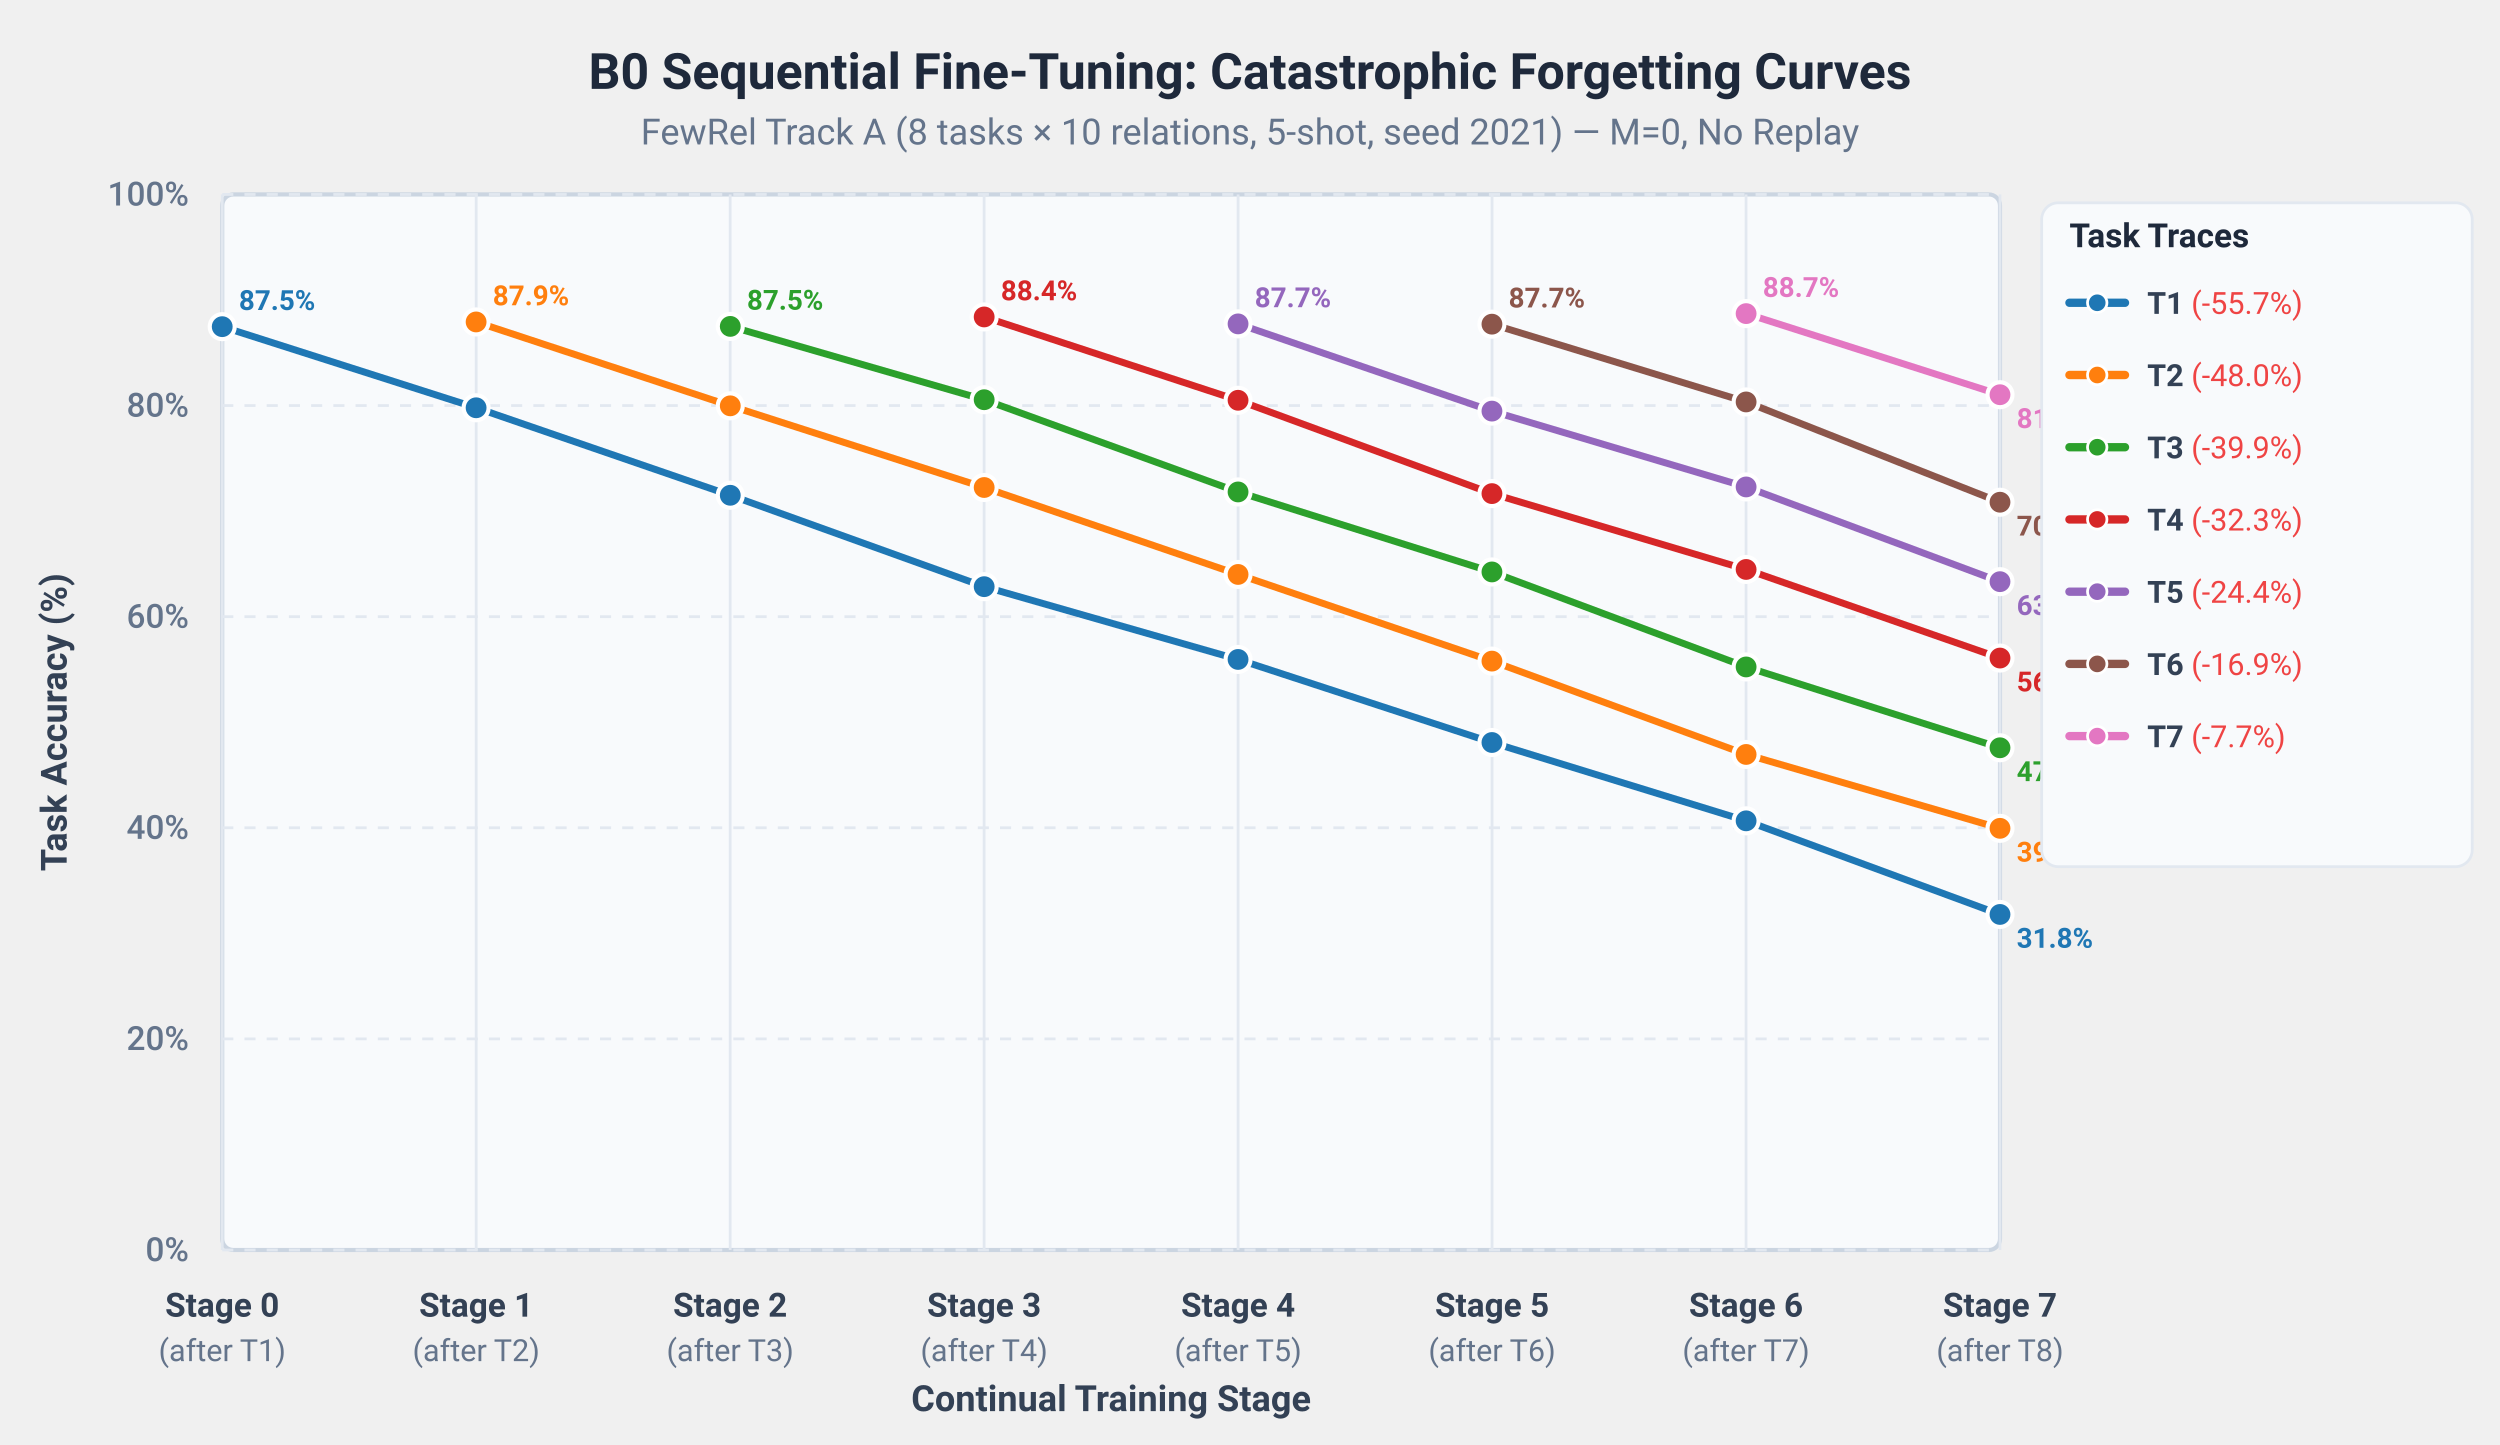
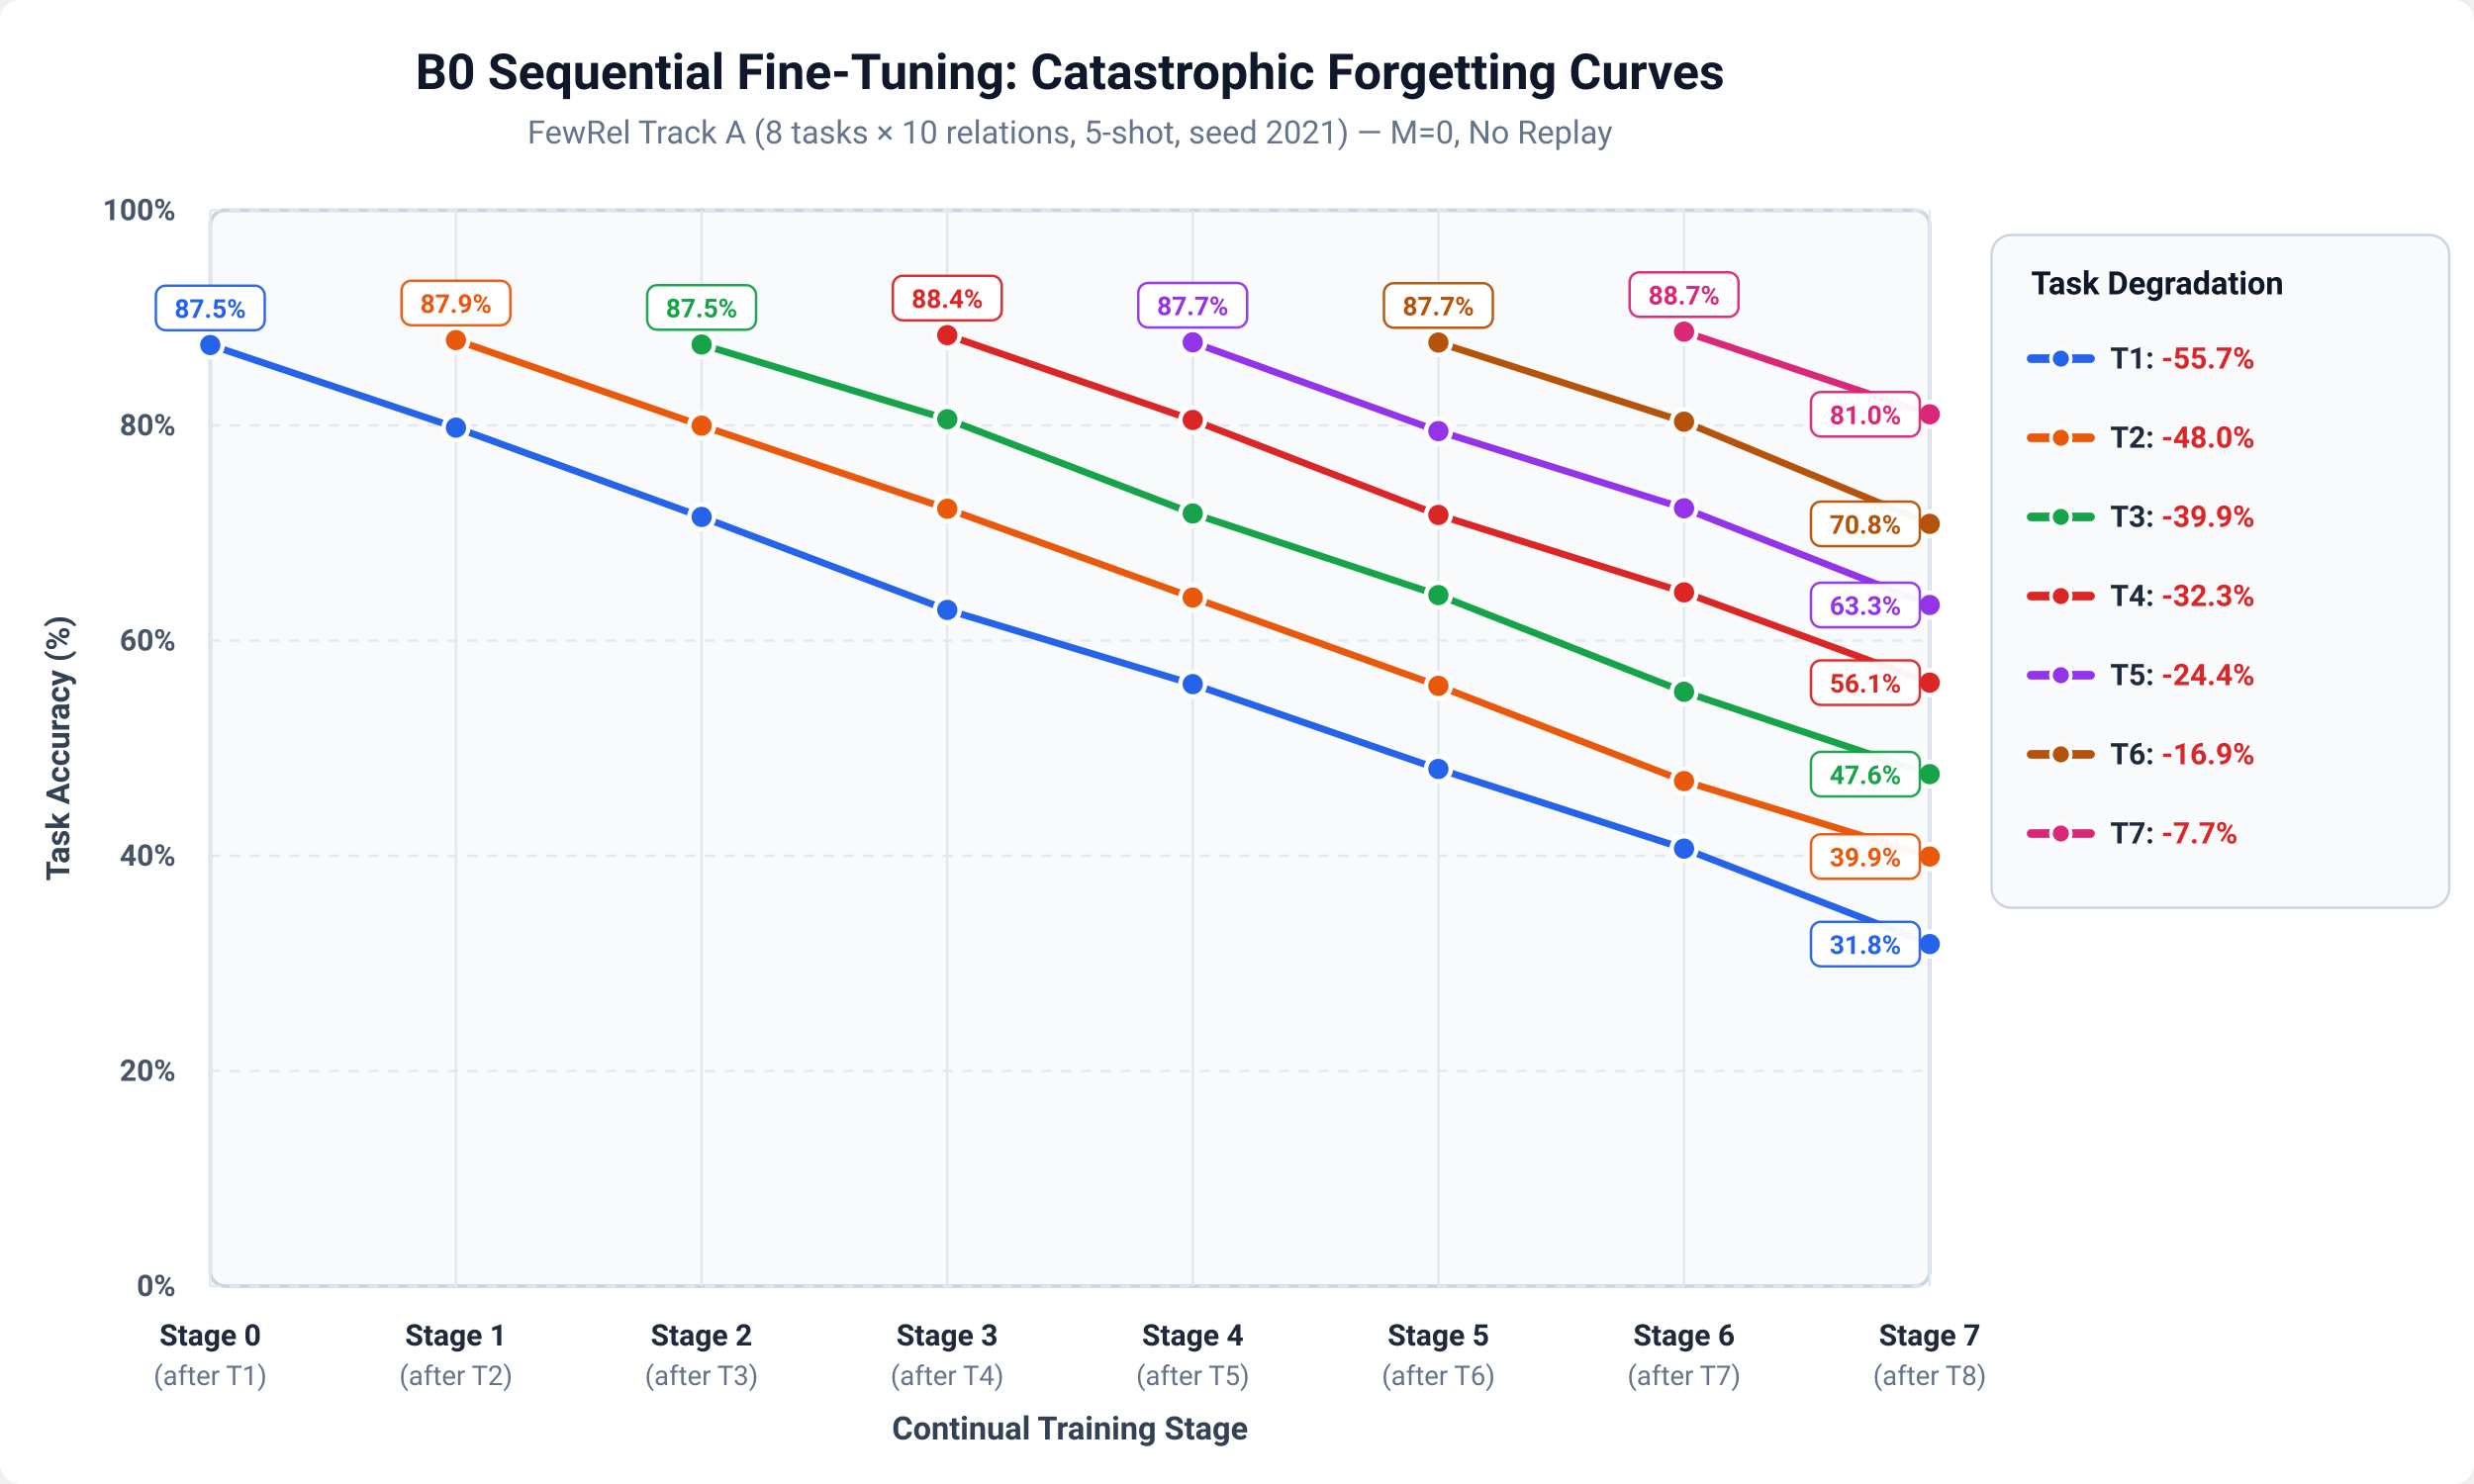
- <svg xmlns="http://www.w3.org/2000/svg" viewBox="0 0 900 520" width="100%" height="100%" style="background:#ffffff; font-family:-apple-system,BlinkMacSystemFont,Segoe UI,Roboto,sans-serif;">
-   <text x="450.0" y="32" text-anchor="middle" font-size="18" font-weight="bold" fill="#1e293b">B0 Sequential Fine-Tuning: Catastrophic Forgetting Curves</text>
-   <text x="450.0" y="52" text-anchor="middle" font-size="13" fill="#64748b">FewRel Track A (8 tasks × 10 relations, 5-shot, seed 2021) — M=0, No Replay</text>
-   <rect x="80" y="70" width="640" height="380" fill="#f8fafc" stroke="#cbd5e1" stroke-width="1.5" rx="4" />
-   <line x1="80" y1="450.0" x2="720" y2="450.0" stroke="#e2e8f0" stroke-dasharray="4,4" stroke-width="1" />
-   <text x="68" y="454.0" text-anchor="end" font-size="12" fill="#64748b" font-weight="500">0%</text>
-   <line x1="80" y1="374.0" x2="720" y2="374.0" stroke="#e2e8f0" stroke-dasharray="4,4" stroke-width="1" />
-   <text x="68" y="378.0" text-anchor="end" font-size="12" fill="#64748b" font-weight="500">20%</text>
-   <line x1="80" y1="298.0" x2="720" y2="298.0" stroke="#e2e8f0" stroke-dasharray="4,4" stroke-width="1" />
-   <text x="68" y="302.0" text-anchor="end" font-size="12" fill="#64748b" font-weight="500">40%</text>
-   <line x1="80" y1="222.0" x2="720" y2="222.0" stroke="#e2e8f0" stroke-dasharray="4,4" stroke-width="1" />
-   <text x="68" y="226.0" text-anchor="end" font-size="12" fill="#64748b" font-weight="500">60%</text>
-   <line x1="80" y1="146.0" x2="720" y2="146.0" stroke="#e2e8f0" stroke-dasharray="4,4" stroke-width="1" />
-   <text x="68" y="150.0" text-anchor="end" font-size="12" fill="#64748b" font-weight="500">80%</text>
-   <line x1="80" y1="70.0" x2="720" y2="70.0" stroke="#e2e8f0" stroke-dasharray="4,4" stroke-width="1" />
-   <text x="68" y="74.0" text-anchor="end" font-size="12" fill="#64748b" font-weight="500">100%</text>
-   <line x1="80.0" y1="70" x2="80.0" y2="450" stroke="#e2e8f0" stroke-width="1" />
-   <text x="80.0" y="474" text-anchor="middle" font-size="12" fill="#334155" font-weight="bold">Stage 0</text>
-   <text x="80.0" y="490" text-anchor="middle" font-size="11" fill="#64748b">(after T1)</text>
-   <line x1="171.429" y1="70" x2="171.429" y2="450" stroke="#e2e8f0" stroke-width="1" />
-   <text x="171.429" y="474" text-anchor="middle" font-size="12" fill="#334155" font-weight="bold">Stage 1</text>
-   <text x="171.429" y="490" text-anchor="middle" font-size="11" fill="#64748b">(after T2)</text>
-   <line x1="262.857" y1="70" x2="262.857" y2="450" stroke="#e2e8f0" stroke-width="1" />
-   <text x="262.857" y="474" text-anchor="middle" font-size="12" fill="#334155" font-weight="bold">Stage 2</text>
-   <text x="262.857" y="490" text-anchor="middle" font-size="11" fill="#64748b">(after T3)</text>
-   <line x1="354.286" y1="70" x2="354.286" y2="450" stroke="#e2e8f0" stroke-width="1" />
-   <text x="354.286" y="474" text-anchor="middle" font-size="12" fill="#334155" font-weight="bold">Stage 3</text>
-   <text x="354.286" y="490" text-anchor="middle" font-size="11" fill="#64748b">(after T4)</text>
-   <line x1="445.714" y1="70" x2="445.714" y2="450" stroke="#e2e8f0" stroke-width="1" />
-   <text x="445.714" y="474" text-anchor="middle" font-size="12" fill="#334155" font-weight="bold">Stage 4</text>
-   <text x="445.714" y="490" text-anchor="middle" font-size="11" fill="#64748b">(after T5)</text>
-   <line x1="537.143" y1="70" x2="537.143" y2="450" stroke="#e2e8f0" stroke-width="1" />
-   <text x="537.143" y="474" text-anchor="middle" font-size="12" fill="#334155" font-weight="bold">Stage 5</text>
-   <text x="537.143" y="490" text-anchor="middle" font-size="11" fill="#64748b">(after T6)</text>
-   <line x1="628.571" y1="70" x2="628.571" y2="450" stroke="#e2e8f0" stroke-width="1" />
-   <text x="628.571" y="474" text-anchor="middle" font-size="12" fill="#334155" font-weight="bold">Stage 6</text>
-   <text x="628.571" y="490" text-anchor="middle" font-size="11" fill="#64748b">(after T7)</text>
-   <line x1="720.0" y1="70" x2="720.0" y2="450" stroke="#e2e8f0" stroke-width="1" />
-   <text x="720.0" y="474" text-anchor="middle" font-size="12" fill="#334155" font-weight="bold">Stage 7</text>
-   <text x="720.0" y="490" text-anchor="middle" font-size="11" fill="#64748b">(after T8)</text>
-   <text x="400.0" y="508" text-anchor="middle" font-size="13" font-weight="600" fill="#334155">Continual Training Stage</text>
-   <text transform="rotate(-90)" x="-260.0" y="24" text-anchor="middle" font-size="13" font-weight="600" fill="#334155">Task Accuracy (%)</text>
-   <polyline points="80.0,117.6 171.4,146.8 262.9,178.3 354.3,211.2 445.7,237.4 537.1,267.3 628.6,295.5 720.0,329.2" fill="none" stroke="#1f77b4" stroke-width="2.5" stroke-linecap="round" stroke-linejoin="round" />
-   <circle cx="80.0" cy="117.6" r="4.5" fill="#1f77b4" stroke="#ffffff" stroke-width="1.5" />
-   <text x="86.0" y="111.6" font-size="10" font-weight="bold" fill="#1f77b4">87.5%</text>
-   <circle cx="171.4" cy="146.8" r="4.5" fill="#1f77b4" stroke="#ffffff" stroke-width="1.5" />
-   <circle cx="262.9" cy="178.3" r="4.5" fill="#1f77b4" stroke="#ffffff" stroke-width="1.5" />
-   <circle cx="354.3" cy="211.2" r="4.5" fill="#1f77b4" stroke="#ffffff" stroke-width="1.5" />
-   <circle cx="445.7" cy="237.4" r="4.5" fill="#1f77b4" stroke="#ffffff" stroke-width="1.5" />
-   <circle cx="537.1" cy="267.3" r="4.5" fill="#1f77b4" stroke="#ffffff" stroke-width="1.5" />
-   <circle cx="628.6" cy="295.5" r="4.5" fill="#1f77b4" stroke="#ffffff" stroke-width="1.5" />
-   <circle cx="720.0" cy="329.2" r="4.5" fill="#1f77b4" stroke="#ffffff" stroke-width="1.5" />
-   <text x="726.0" y="341.2" font-size="10" font-weight="bold" fill="#1f77b4">31.8%</text>
-   <polyline points="171.4,115.9 262.9,146.1 354.3,175.5 445.7,206.8 537.1,238.0 628.6,271.6 720.0,298.2" fill="none" stroke="#ff7f0e" stroke-width="2.5" stroke-linecap="round" stroke-linejoin="round" />
-   <circle cx="171.4" cy="115.9" r="4.5" fill="#ff7f0e" stroke="#ffffff" stroke-width="1.5" />
-   <text x="177.4" y="109.9" font-size="10" font-weight="bold" fill="#ff7f0e">87.9%</text>
-   <circle cx="262.9" cy="146.1" r="4.5" fill="#ff7f0e" stroke="#ffffff" stroke-width="1.5" />
-   <circle cx="354.3" cy="175.5" r="4.5" fill="#ff7f0e" stroke="#ffffff" stroke-width="1.5" />
-   <circle cx="445.7" cy="206.8" r="4.5" fill="#ff7f0e" stroke="#ffffff" stroke-width="1.5" />
-   <circle cx="537.1" cy="238.0" r="4.5" fill="#ff7f0e" stroke="#ffffff" stroke-width="1.5" />
-   <circle cx="628.6" cy="271.6" r="4.5" fill="#ff7f0e" stroke="#ffffff" stroke-width="1.5" />
-   <circle cx="720.0" cy="298.2" r="4.5" fill="#ff7f0e" stroke="#ffffff" stroke-width="1.5" />
-   <text x="726.0" y="310.2" font-size="10" font-weight="bold" fill="#ff7f0e">39.9%</text>
-   <polyline points="262.9,117.5 354.3,143.9 445.7,177.1 537.1,205.9 628.6,240.1 720.0,269.2" fill="none" stroke="#2ca02c" stroke-width="2.5" stroke-linecap="round" stroke-linejoin="round" />
-   <circle cx="262.9" cy="117.5" r="4.5" fill="#2ca02c" stroke="#ffffff" stroke-width="1.5" />
-   <text x="268.9" y="111.5" font-size="10" font-weight="bold" fill="#2ca02c">87.5%</text>
-   <circle cx="354.3" cy="143.9" r="4.5" fill="#2ca02c" stroke="#ffffff" stroke-width="1.5" />
-   <circle cx="445.7" cy="177.1" r="4.5" fill="#2ca02c" stroke="#ffffff" stroke-width="1.5" />
-   <circle cx="537.1" cy="205.9" r="4.5" fill="#2ca02c" stroke="#ffffff" stroke-width="1.5" />
-   <circle cx="628.6" cy="240.1" r="4.5" fill="#2ca02c" stroke="#ffffff" stroke-width="1.5" />
-   <circle cx="720.0" cy="269.2" r="4.5" fill="#2ca02c" stroke="#ffffff" stroke-width="1.5" />
-   <text x="726.0" y="281.2" font-size="10" font-weight="bold" fill="#2ca02c">47.6%</text>
-   <polyline points="354.3,114.1 445.7,144.1 537.1,177.7 628.6,205.0 720.0,236.9" fill="none" stroke="#d62728" stroke-width="2.5" stroke-linecap="round" stroke-linejoin="round" />
-   <circle cx="354.3" cy="114.1" r="4.5" fill="#d62728" stroke="#ffffff" stroke-width="1.5" />
-   <text x="360.3" y="108.1" font-size="10" font-weight="bold" fill="#d62728">88.4%</text>
-   <circle cx="445.7" cy="144.1" r="4.5" fill="#d62728" stroke="#ffffff" stroke-width="1.5" />
-   <circle cx="537.1" cy="177.7" r="4.5" fill="#d62728" stroke="#ffffff" stroke-width="1.5" />
-   <circle cx="628.6" cy="205.0" r="4.5" fill="#d62728" stroke="#ffffff" stroke-width="1.5" />
-   <circle cx="720.0" cy="236.9" r="4.5" fill="#d62728" stroke="#ffffff" stroke-width="1.5" />
-   <text x="726.0" y="248.9" font-size="10" font-weight="bold" fill="#d62728">56.1%</text>
-   <polyline points="445.7,116.6 537.1,148.0 628.6,175.3 720.0,209.4" fill="none" stroke="#9467bd" stroke-width="2.5" stroke-linecap="round" stroke-linejoin="round" />
-   <circle cx="445.7" cy="116.6" r="4.5" fill="#9467bd" stroke="#ffffff" stroke-width="1.5" />
-   <text x="451.7" y="110.6" font-size="10" font-weight="bold" fill="#9467bd">87.7%</text>
-   <circle cx="537.1" cy="148.0" r="4.5" fill="#9467bd" stroke="#ffffff" stroke-width="1.5" />
-   <circle cx="628.6" cy="175.3" r="4.5" fill="#9467bd" stroke="#ffffff" stroke-width="1.5" />
-   <circle cx="720.0" cy="209.4" r="4.5" fill="#9467bd" stroke="#ffffff" stroke-width="1.5" />
-   <text x="726.0" y="221.4" font-size="10" font-weight="bold" fill="#9467bd">63.3%</text>
-   <polyline points="537.1,116.7 628.6,144.7 720.0,180.8" fill="none" stroke="#8c564b" stroke-width="2.5" stroke-linecap="round" stroke-linejoin="round" />
-   <circle cx="537.1" cy="116.7" r="4.5" fill="#8c564b" stroke="#ffffff" stroke-width="1.5" />
-   <text x="543.1" y="110.7" font-size="10" font-weight="bold" fill="#8c564b">87.7%</text>
-   <circle cx="628.6" cy="144.7" r="4.5" fill="#8c564b" stroke="#ffffff" stroke-width="1.5" />
-   <circle cx="720.0" cy="180.8" r="4.5" fill="#8c564b" stroke="#ffffff" stroke-width="1.5" />
-   <text x="726.0" y="192.8" font-size="10" font-weight="bold" fill="#8c564b">70.8%</text>
-   <polyline points="628.6,112.9 720.0,142.1" fill="none" stroke="#e377c2" stroke-width="2.5" stroke-linecap="round" stroke-linejoin="round" />
-   <circle cx="628.6" cy="112.9" r="4.5" fill="#e377c2" stroke="#ffffff" stroke-width="1.5" />
-   <text x="634.6" y="106.9" font-size="10" font-weight="bold" fill="#e377c2">88.7%</text>
-   <circle cx="720.0" cy="142.1" r="4.5" fill="#e377c2" stroke="#ffffff" stroke-width="1.5" />
-   <text x="726.0" y="154.1" font-size="10" font-weight="bold" fill="#e377c2">81.0%</text>
-   <rect x="735" y="73" width="155" height="239" fill="#f8fafc" stroke="#e2e8f0" rx="6" />
-   <text x="745" y="89" font-size="12" font-weight="bold" fill="#1e293b">Task Traces</text>
-   <line x1="745" y1="109" x2="765" y2="109" stroke="#1f77b4" stroke-width="3" stroke-linecap="round" />
-   <circle cx="755" cy="109" r="3.5" fill="#1f77b4" stroke="#fff" stroke-width="1" />
-   <text x="773" y="113" font-size="11" font-weight="600" fill="#334155">T1 <tspan font-weight="normal" fill="#ef4444">(-55.7%)</tspan>
+ <svg xmlns="http://www.w3.org/2000/svg" viewBox="0 0 1000 600" width="100%" height="100%" style="font-family:-apple-system,BlinkMacSystemFont,Segoe UI,Roboto,Helvetica,Arial,sans-serif;">
+   <rect width="1000" height="600" fill="#ffffff" rx="8" />
+   <text x="432.5" y="36" text-anchor="middle" font-size="20" font-weight="700" fill="#0f172a">B0 Sequential Fine-Tuning: Catastrophic Forgetting Curves</text>
+   <text x="432.5" y="58" text-anchor="middle" font-size="13" fill="#64748b">FewRel Track A (8 tasks × 10 relations, 5-shot, seed 2021) — M=0, No Replay</text>
+   <rect x="85" y="85" width="695" height="435" fill="#f8fafc" stroke="#cbd5e1" stroke-width="1.5" rx="6" />
+   <line x1="85" y1="520.0" x2="780" y2="520.0" stroke="#e2e8f0" stroke-dasharray="4,4" stroke-width="1" />
+   <text x="71" y="524.0" text-anchor="end" font-size="12" fill="#475569" font-weight="600">0%</text>
+   <line x1="85" y1="433.0" x2="780" y2="433.0" stroke="#e2e8f0" stroke-dasharray="4,4" stroke-width="1" />
+   <text x="71" y="437.0" text-anchor="end" font-size="12" fill="#475569" font-weight="600">20%</text>
+   <line x1="85" y1="346.0" x2="780" y2="346.0" stroke="#e2e8f0" stroke-dasharray="4,4" stroke-width="1" />
+   <text x="71" y="350.0" text-anchor="end" font-size="12" fill="#475569" font-weight="600">40%</text>
+   <line x1="85" y1="259.0" x2="780" y2="259.0" stroke="#e2e8f0" stroke-dasharray="4,4" stroke-width="1" />
+   <text x="71" y="263.0" text-anchor="end" font-size="12" fill="#475569" font-weight="600">60%</text>
+   <line x1="85" y1="172.0" x2="780" y2="172.0" stroke="#e2e8f0" stroke-dasharray="4,4" stroke-width="1" />
+   <text x="71" y="176.0" text-anchor="end" font-size="12" fill="#475569" font-weight="600">80%</text>
+   <line x1="85" y1="85.0" x2="780" y2="85.0" stroke="#e2e8f0" stroke-dasharray="4,4" stroke-width="1" />
+   <text x="71" y="89.0" text-anchor="end" font-size="12" fill="#475569" font-weight="600">100%</text>
+   <line x1="85.0" y1="85" x2="85.0" y2="520" stroke="#e2e8f0" stroke-width="1" />
+   <text x="85.0" y="544" text-anchor="middle" font-size="12" fill="#1e293b" font-weight="700">Stage 0</text>
+   <text x="85.0" y="560" text-anchor="middle" font-size="11" fill="#64748b">(after T1)</text>
+   <line x1="184.286" y1="85" x2="184.286" y2="520" stroke="#e2e8f0" stroke-width="1" />
+   <text x="184.286" y="544" text-anchor="middle" font-size="12" fill="#1e293b" font-weight="700">Stage 1</text>
+   <text x="184.286" y="560" text-anchor="middle" font-size="11" fill="#64748b">(after T2)</text>
+   <line x1="283.571" y1="85" x2="283.571" y2="520" stroke="#e2e8f0" stroke-width="1" />
+   <text x="283.571" y="544" text-anchor="middle" font-size="12" fill="#1e293b" font-weight="700">Stage 2</text>
+   <text x="283.571" y="560" text-anchor="middle" font-size="11" fill="#64748b">(after T3)</text>
+   <line x1="382.857" y1="85" x2="382.857" y2="520" stroke="#e2e8f0" stroke-width="1" />
+   <text x="382.857" y="544" text-anchor="middle" font-size="12" fill="#1e293b" font-weight="700">Stage 3</text>
+   <text x="382.857" y="560" text-anchor="middle" font-size="11" fill="#64748b">(after T4)</text>
+   <line x1="482.143" y1="85" x2="482.143" y2="520" stroke="#e2e8f0" stroke-width="1" />
+   <text x="482.143" y="544" text-anchor="middle" font-size="12" fill="#1e293b" font-weight="700">Stage 4</text>
+   <text x="482.143" y="560" text-anchor="middle" font-size="11" fill="#64748b">(after T5)</text>
+   <line x1="581.429" y1="85" x2="581.429" y2="520" stroke="#e2e8f0" stroke-width="1" />
+   <text x="581.429" y="544" text-anchor="middle" font-size="12" fill="#1e293b" font-weight="700">Stage 5</text>
+   <text x="581.429" y="560" text-anchor="middle" font-size="11" fill="#64748b">(after T6)</text>
+   <line x1="680.714" y1="85" x2="680.714" y2="520" stroke="#e2e8f0" stroke-width="1" />
+   <text x="680.714" y="544" text-anchor="middle" font-size="12" fill="#1e293b" font-weight="700">Stage 6</text>
+   <text x="680.714" y="560" text-anchor="middle" font-size="11" fill="#64748b">(after T7)</text>
+   <line x1="780.0" y1="85" x2="780.0" y2="520" stroke="#e2e8f0" stroke-width="1" />
+   <text x="780.0" y="544" text-anchor="middle" font-size="12" fill="#1e293b" font-weight="700">Stage 7</text>
+   <text x="780.0" y="560" text-anchor="middle" font-size="11" fill="#64748b">(after T8)</text>
+   <text x="432.5" y="582" text-anchor="middle" font-size="13" font-weight="700" fill="#334155">Continual Training Stage</text>
+   <text transform="rotate(-90)" x="-302.5" y="28" text-anchor="middle" font-size="13" font-weight="700" fill="#334155">Task Accuracy (%)</text>
+   <polyline points="85.0,139.5 184.3,172.9 283.6,209.0 382.9,246.6 482.1,276.6 581.4,310.9 680.7,343.1 780.0,381.7" fill="none" stroke="#2563eb" stroke-width="2.8" stroke-linecap="round" stroke-linejoin="round" />
+   <circle cx="85.0" cy="139.5" r="5" fill="#2563eb" stroke="#ffffff" stroke-width="1.8" />
+   <rect x="63.0" y="115.5" width="44" height="18" fill="#ffffff" stroke="#2563eb" stroke-width="1" rx="4" opacity="0.95" />
+   <text x="85.0" y="128.5" text-anchor="middle" font-size="10.5" font-weight="bold" fill="#2563eb">87.5%</text>
+   <circle cx="184.3" cy="172.9" r="5" fill="#2563eb" stroke="#ffffff" stroke-width="1.8" />
+   <circle cx="283.6" cy="209.0" r="5" fill="#2563eb" stroke="#ffffff" stroke-width="1.8" />
+   <circle cx="382.9" cy="246.6" r="5" fill="#2563eb" stroke="#ffffff" stroke-width="1.8" />
+   <circle cx="482.1" cy="276.6" r="5" fill="#2563eb" stroke="#ffffff" stroke-width="1.8" />
+   <circle cx="581.4" cy="310.9" r="5" fill="#2563eb" stroke="#ffffff" stroke-width="1.8" />
+   <circle cx="680.7" cy="343.1" r="5" fill="#2563eb" stroke="#ffffff" stroke-width="1.8" />
+   <circle cx="780.0" cy="381.7" r="5" fill="#2563eb" stroke="#ffffff" stroke-width="1.8" />
+   <rect x="732.0" y="372.7" width="44" height="18" fill="#ffffff" stroke="#2563eb" stroke-width="1" rx="4" opacity="0.95" />
+   <text x="754.0" y="385.7" text-anchor="middle" font-size="10.5" font-weight="bold" fill="#2563eb">31.8%</text>
+   <polyline points="184.3,137.5 283.6,172.1 382.9,205.7 482.1,241.6 581.4,277.3 680.7,315.8 780.0,346.3" fill="none" stroke="#ea580c" stroke-width="2.8" stroke-linecap="round" stroke-linejoin="round" />
+   <circle cx="184.3" cy="137.5" r="5" fill="#ea580c" stroke="#ffffff" stroke-width="1.8" />
+   <rect x="162.3" y="113.5" width="44" height="18" fill="#ffffff" stroke="#ea580c" stroke-width="1" rx="4" opacity="0.95" />
+   <text x="184.3" y="126.5" text-anchor="middle" font-size="10.5" font-weight="bold" fill="#ea580c">87.9%</text>
+   <circle cx="283.6" cy="172.1" r="5" fill="#ea580c" stroke="#ffffff" stroke-width="1.8" />
+   <circle cx="382.9" cy="205.7" r="5" fill="#ea580c" stroke="#ffffff" stroke-width="1.8" />
+   <circle cx="482.1" cy="241.6" r="5" fill="#ea580c" stroke="#ffffff" stroke-width="1.8" />
+   <circle cx="581.4" cy="277.3" r="5" fill="#ea580c" stroke="#ffffff" stroke-width="1.8" />
+   <circle cx="680.7" cy="315.8" r="5" fill="#ea580c" stroke="#ffffff" stroke-width="1.8" />
+   <circle cx="780.0" cy="346.3" r="5" fill="#ea580c" stroke="#ffffff" stroke-width="1.8" />
+   <rect x="732.0" y="337.3" width="44" height="18" fill="#ffffff" stroke="#ea580c" stroke-width="1" rx="4" opacity="0.95" />
+   <text x="754.0" y="350.3" text-anchor="middle" font-size="10.5" font-weight="bold" fill="#ea580c">39.9%</text>
+   <polyline points="283.6,139.3 382.9,169.5 482.1,207.6 581.4,240.6 680.7,279.7 780.0,313.0" fill="none" stroke="#16a34a" stroke-width="2.8" stroke-linecap="round" stroke-linejoin="round" />
+   <circle cx="283.6" cy="139.3" r="5" fill="#16a34a" stroke="#ffffff" stroke-width="1.8" />
+   <rect x="261.6" y="115.3" width="44" height="18" fill="#ffffff" stroke="#16a34a" stroke-width="1" rx="4" opacity="0.95" />
+   <text x="283.6" y="128.3" text-anchor="middle" font-size="10.5" font-weight="bold" fill="#16a34a">87.5%</text>
+   <circle cx="382.9" cy="169.5" r="5" fill="#16a34a" stroke="#ffffff" stroke-width="1.8" />
+   <circle cx="482.1" cy="207.6" r="5" fill="#16a34a" stroke="#ffffff" stroke-width="1.8" />
+   <circle cx="581.4" cy="240.6" r="5" fill="#16a34a" stroke="#ffffff" stroke-width="1.8" />
+   <circle cx="680.7" cy="279.7" r="5" fill="#16a34a" stroke="#ffffff" stroke-width="1.8" />
+   <circle cx="780.0" cy="313.0" r="5" fill="#16a34a" stroke="#ffffff" stroke-width="1.8" />
+   <rect x="732.0" y="304.0" width="44" height="18" fill="#ffffff" stroke="#16a34a" stroke-width="1" rx="4" opacity="0.95" />
+   <text x="754.0" y="317.0" text-anchor="middle" font-size="10.5" font-weight="bold" fill="#16a34a">47.6%</text>
+   <polyline points="382.9,135.5 482.1,169.8 581.4,208.2 680.7,239.5 780.0,276.0" fill="none" stroke="#dc2626" stroke-width="2.8" stroke-linecap="round" stroke-linejoin="round" />
+   <circle cx="382.9" cy="135.5" r="5" fill="#dc2626" stroke="#ffffff" stroke-width="1.8" />
+   <rect x="360.9" y="111.5" width="44" height="18" fill="#ffffff" stroke="#dc2626" stroke-width="1" rx="4" opacity="0.95" />
+   <text x="382.9" y="124.5" text-anchor="middle" font-size="10.5" font-weight="bold" fill="#dc2626">88.4%</text>
+   <circle cx="482.1" cy="169.8" r="5" fill="#dc2626" stroke="#ffffff" stroke-width="1.8" />
+   <circle cx="581.4" cy="208.2" r="5" fill="#dc2626" stroke="#ffffff" stroke-width="1.8" />
+   <circle cx="680.7" cy="239.5" r="5" fill="#dc2626" stroke="#ffffff" stroke-width="1.8" />
+   <circle cx="780.0" cy="276.0" r="5" fill="#dc2626" stroke="#ffffff" stroke-width="1.8" />
+   <rect x="732.0" y="267.0" width="44" height="18" fill="#ffffff" stroke="#dc2626" stroke-width="1" rx="4" opacity="0.95" />
+   <text x="754.0" y="280.0" text-anchor="middle" font-size="10.5" font-weight="bold" fill="#dc2626">56.1%</text>
+   <polyline points="482.1,138.4 581.4,174.3 680.7,205.5 780.0,244.6" fill="none" stroke="#9333ea" stroke-width="2.8" stroke-linecap="round" stroke-linejoin="round" />
+   <circle cx="482.1" cy="138.4" r="5" fill="#9333ea" stroke="#ffffff" stroke-width="1.8" />
+   <rect x="460.1" y="114.4" width="44" height="18" fill="#ffffff" stroke="#9333ea" stroke-width="1" rx="4" opacity="0.95" />
+   <text x="482.1" y="127.4" text-anchor="middle" font-size="10.5" font-weight="bold" fill="#9333ea">87.7%</text>
+   <circle cx="581.4" cy="174.3" r="5" fill="#9333ea" stroke="#ffffff" stroke-width="1.8" />
+   <circle cx="680.7" cy="205.5" r="5" fill="#9333ea" stroke="#ffffff" stroke-width="1.8" />
+   <circle cx="780.0" cy="244.6" r="5" fill="#9333ea" stroke="#ffffff" stroke-width="1.8" />
+   <rect x="732.0" y="235.6" width="44" height="18" fill="#ffffff" stroke="#9333ea" stroke-width="1" rx="4" opacity="0.95" />
+   <text x="754.0" y="248.6" text-anchor="middle" font-size="10.5" font-weight="bold" fill="#9333ea">63.3%</text>
+   <polyline points="581.4,138.5 680.7,170.5 780.0,211.8" fill="none" stroke="#b45309" stroke-width="2.8" stroke-linecap="round" stroke-linejoin="round" />
+   <circle cx="581.4" cy="138.5" r="5" fill="#b45309" stroke="#ffffff" stroke-width="1.8" />
+   <rect x="559.4" y="114.5" width="44" height="18" fill="#ffffff" stroke="#b45309" stroke-width="1" rx="4" opacity="0.95" />
+   <text x="581.4" y="127.5" text-anchor="middle" font-size="10.5" font-weight="bold" fill="#b45309">87.7%</text>
+   <circle cx="680.7" cy="170.5" r="5" fill="#b45309" stroke="#ffffff" stroke-width="1.8" />
+   <circle cx="780.0" cy="211.8" r="5" fill="#b45309" stroke="#ffffff" stroke-width="1.8" />
+   <rect x="732.0" y="202.8" width="44" height="18" fill="#ffffff" stroke="#b45309" stroke-width="1" rx="4" opacity="0.95" />
+   <text x="754.0" y="215.8" text-anchor="middle" font-size="10.5" font-weight="bold" fill="#b45309">70.8%</text>
+   <polyline points="680.7,134.1 780.0,167.5" fill="none" stroke="#db2777" stroke-width="2.8" stroke-linecap="round" stroke-linejoin="round" />
+   <circle cx="680.7" cy="134.1" r="5" fill="#db2777" stroke="#ffffff" stroke-width="1.8" />
+   <rect x="658.7" y="110.1" width="44" height="18" fill="#ffffff" stroke="#db2777" stroke-width="1" rx="4" opacity="0.95" />
+   <text x="680.7" y="123.1" text-anchor="middle" font-size="10.5" font-weight="bold" fill="#db2777">88.7%</text>
+   <circle cx="780.0" cy="167.5" r="5" fill="#db2777" stroke="#ffffff" stroke-width="1.8" />
+   <rect x="732.0" y="158.5" width="44" height="18" fill="#ffffff" stroke="#db2777" stroke-width="1" rx="4" opacity="0.95" />
+   <text x="754.0" y="171.5" text-anchor="middle" font-size="10.5" font-weight="bold" fill="#db2777">81.0%</text>
+   <rect x="805" y="95" width="185" height="272" fill="#f8fafc" stroke="#cbd5e1" stroke-width="1" rx="8" />
+   <text x="821" y="119" font-size="13" font-weight="700" fill="#0f172a">Task Degradation</text>
+   <line x1="821" y1="145" x2="845" y2="145" stroke="#2563eb" stroke-width="3.5" stroke-linecap="round" />
+   <circle cx="833" cy="145" r="4" fill="#2563eb" stroke="#fff" stroke-width="1.5" />
+   <text x="853" y="149" font-size="12" font-weight="700" fill="#1e293b">T1: <tspan font-weight="bold" fill="#dc2626">-55.7%</tspan>
  </text>
-   <line x1="745" y1="135" x2="765" y2="135" stroke="#ff7f0e" stroke-width="3" stroke-linecap="round" />
-   <circle cx="755" cy="135" r="3.5" fill="#ff7f0e" stroke="#fff" stroke-width="1" />
-   <text x="773" y="139" font-size="11" font-weight="600" fill="#334155">T2 <tspan font-weight="normal" fill="#ef4444">(-48.0%)</tspan>
+   <line x1="821" y1="177" x2="845" y2="177" stroke="#ea580c" stroke-width="3.5" stroke-linecap="round" />
+   <circle cx="833" cy="177" r="4" fill="#ea580c" stroke="#fff" stroke-width="1.5" />
+   <text x="853" y="181" font-size="12" font-weight="700" fill="#1e293b">T2: <tspan font-weight="bold" fill="#dc2626">-48.0%</tspan>
  </text>
-   <line x1="745" y1="161" x2="765" y2="161" stroke="#2ca02c" stroke-width="3" stroke-linecap="round" />
-   <circle cx="755" cy="161" r="3.5" fill="#2ca02c" stroke="#fff" stroke-width="1" />
-   <text x="773" y="165" font-size="11" font-weight="600" fill="#334155">T3 <tspan font-weight="normal" fill="#ef4444">(-39.9%)</tspan>
+   <line x1="821" y1="209" x2="845" y2="209" stroke="#16a34a" stroke-width="3.5" stroke-linecap="round" />
+   <circle cx="833" cy="209" r="4" fill="#16a34a" stroke="#fff" stroke-width="1.5" />
+   <text x="853" y="213" font-size="12" font-weight="700" fill="#1e293b">T3: <tspan font-weight="bold" fill="#dc2626">-39.9%</tspan>
  </text>
-   <line x1="745" y1="187" x2="765" y2="187" stroke="#d62728" stroke-width="3" stroke-linecap="round" />
-   <circle cx="755" cy="187" r="3.5" fill="#d62728" stroke="#fff" stroke-width="1" />
-   <text x="773" y="191" font-size="11" font-weight="600" fill="#334155">T4 <tspan font-weight="normal" fill="#ef4444">(-32.3%)</tspan>
+   <line x1="821" y1="241" x2="845" y2="241" stroke="#dc2626" stroke-width="3.5" stroke-linecap="round" />
+   <circle cx="833" cy="241" r="4" fill="#dc2626" stroke="#fff" stroke-width="1.5" />
+   <text x="853" y="245" font-size="12" font-weight="700" fill="#1e293b">T4: <tspan font-weight="bold" fill="#dc2626">-32.3%</tspan>
  </text>
-   <line x1="745" y1="213" x2="765" y2="213" stroke="#9467bd" stroke-width="3" stroke-linecap="round" />
-   <circle cx="755" cy="213" r="3.5" fill="#9467bd" stroke="#fff" stroke-width="1" />
-   <text x="773" y="217" font-size="11" font-weight="600" fill="#334155">T5 <tspan font-weight="normal" fill="#ef4444">(-24.4%)</tspan>
+   <line x1="821" y1="273" x2="845" y2="273" stroke="#9333ea" stroke-width="3.5" stroke-linecap="round" />
+   <circle cx="833" cy="273" r="4" fill="#9333ea" stroke="#fff" stroke-width="1.5" />
+   <text x="853" y="277" font-size="12" font-weight="700" fill="#1e293b">T5: <tspan font-weight="bold" fill="#dc2626">-24.4%</tspan>
  </text>
-   <line x1="745" y1="239" x2="765" y2="239" stroke="#8c564b" stroke-width="3" stroke-linecap="round" />
-   <circle cx="755" cy="239" r="3.5" fill="#8c564b" stroke="#fff" stroke-width="1" />
-   <text x="773" y="243" font-size="11" font-weight="600" fill="#334155">T6 <tspan font-weight="normal" fill="#ef4444">(-16.9%)</tspan>
+   <line x1="821" y1="305" x2="845" y2="305" stroke="#b45309" stroke-width="3.5" stroke-linecap="round" />
+   <circle cx="833" cy="305" r="4" fill="#b45309" stroke="#fff" stroke-width="1.5" />
+   <text x="853" y="309" font-size="12" font-weight="700" fill="#1e293b">T6: <tspan font-weight="bold" fill="#dc2626">-16.9%</tspan>
  </text>
-   <line x1="745" y1="265" x2="765" y2="265" stroke="#e377c2" stroke-width="3" stroke-linecap="round" />
-   <circle cx="755" cy="265" r="3.5" fill="#e377c2" stroke="#fff" stroke-width="1" />
-   <text x="773" y="269" font-size="11" font-weight="600" fill="#334155">T7 <tspan font-weight="normal" fill="#ef4444">(-7.7%)</tspan>
+   <line x1="821" y1="337" x2="845" y2="337" stroke="#db2777" stroke-width="3.5" stroke-linecap="round" />
+   <circle cx="833" cy="337" r="4" fill="#db2777" stroke="#fff" stroke-width="1.5" />
+   <text x="853" y="341" font-size="12" font-weight="700" fill="#1e293b">T7: <tspan font-weight="bold" fill="#dc2626">-7.7%</tspan>
  </text>
</svg>
